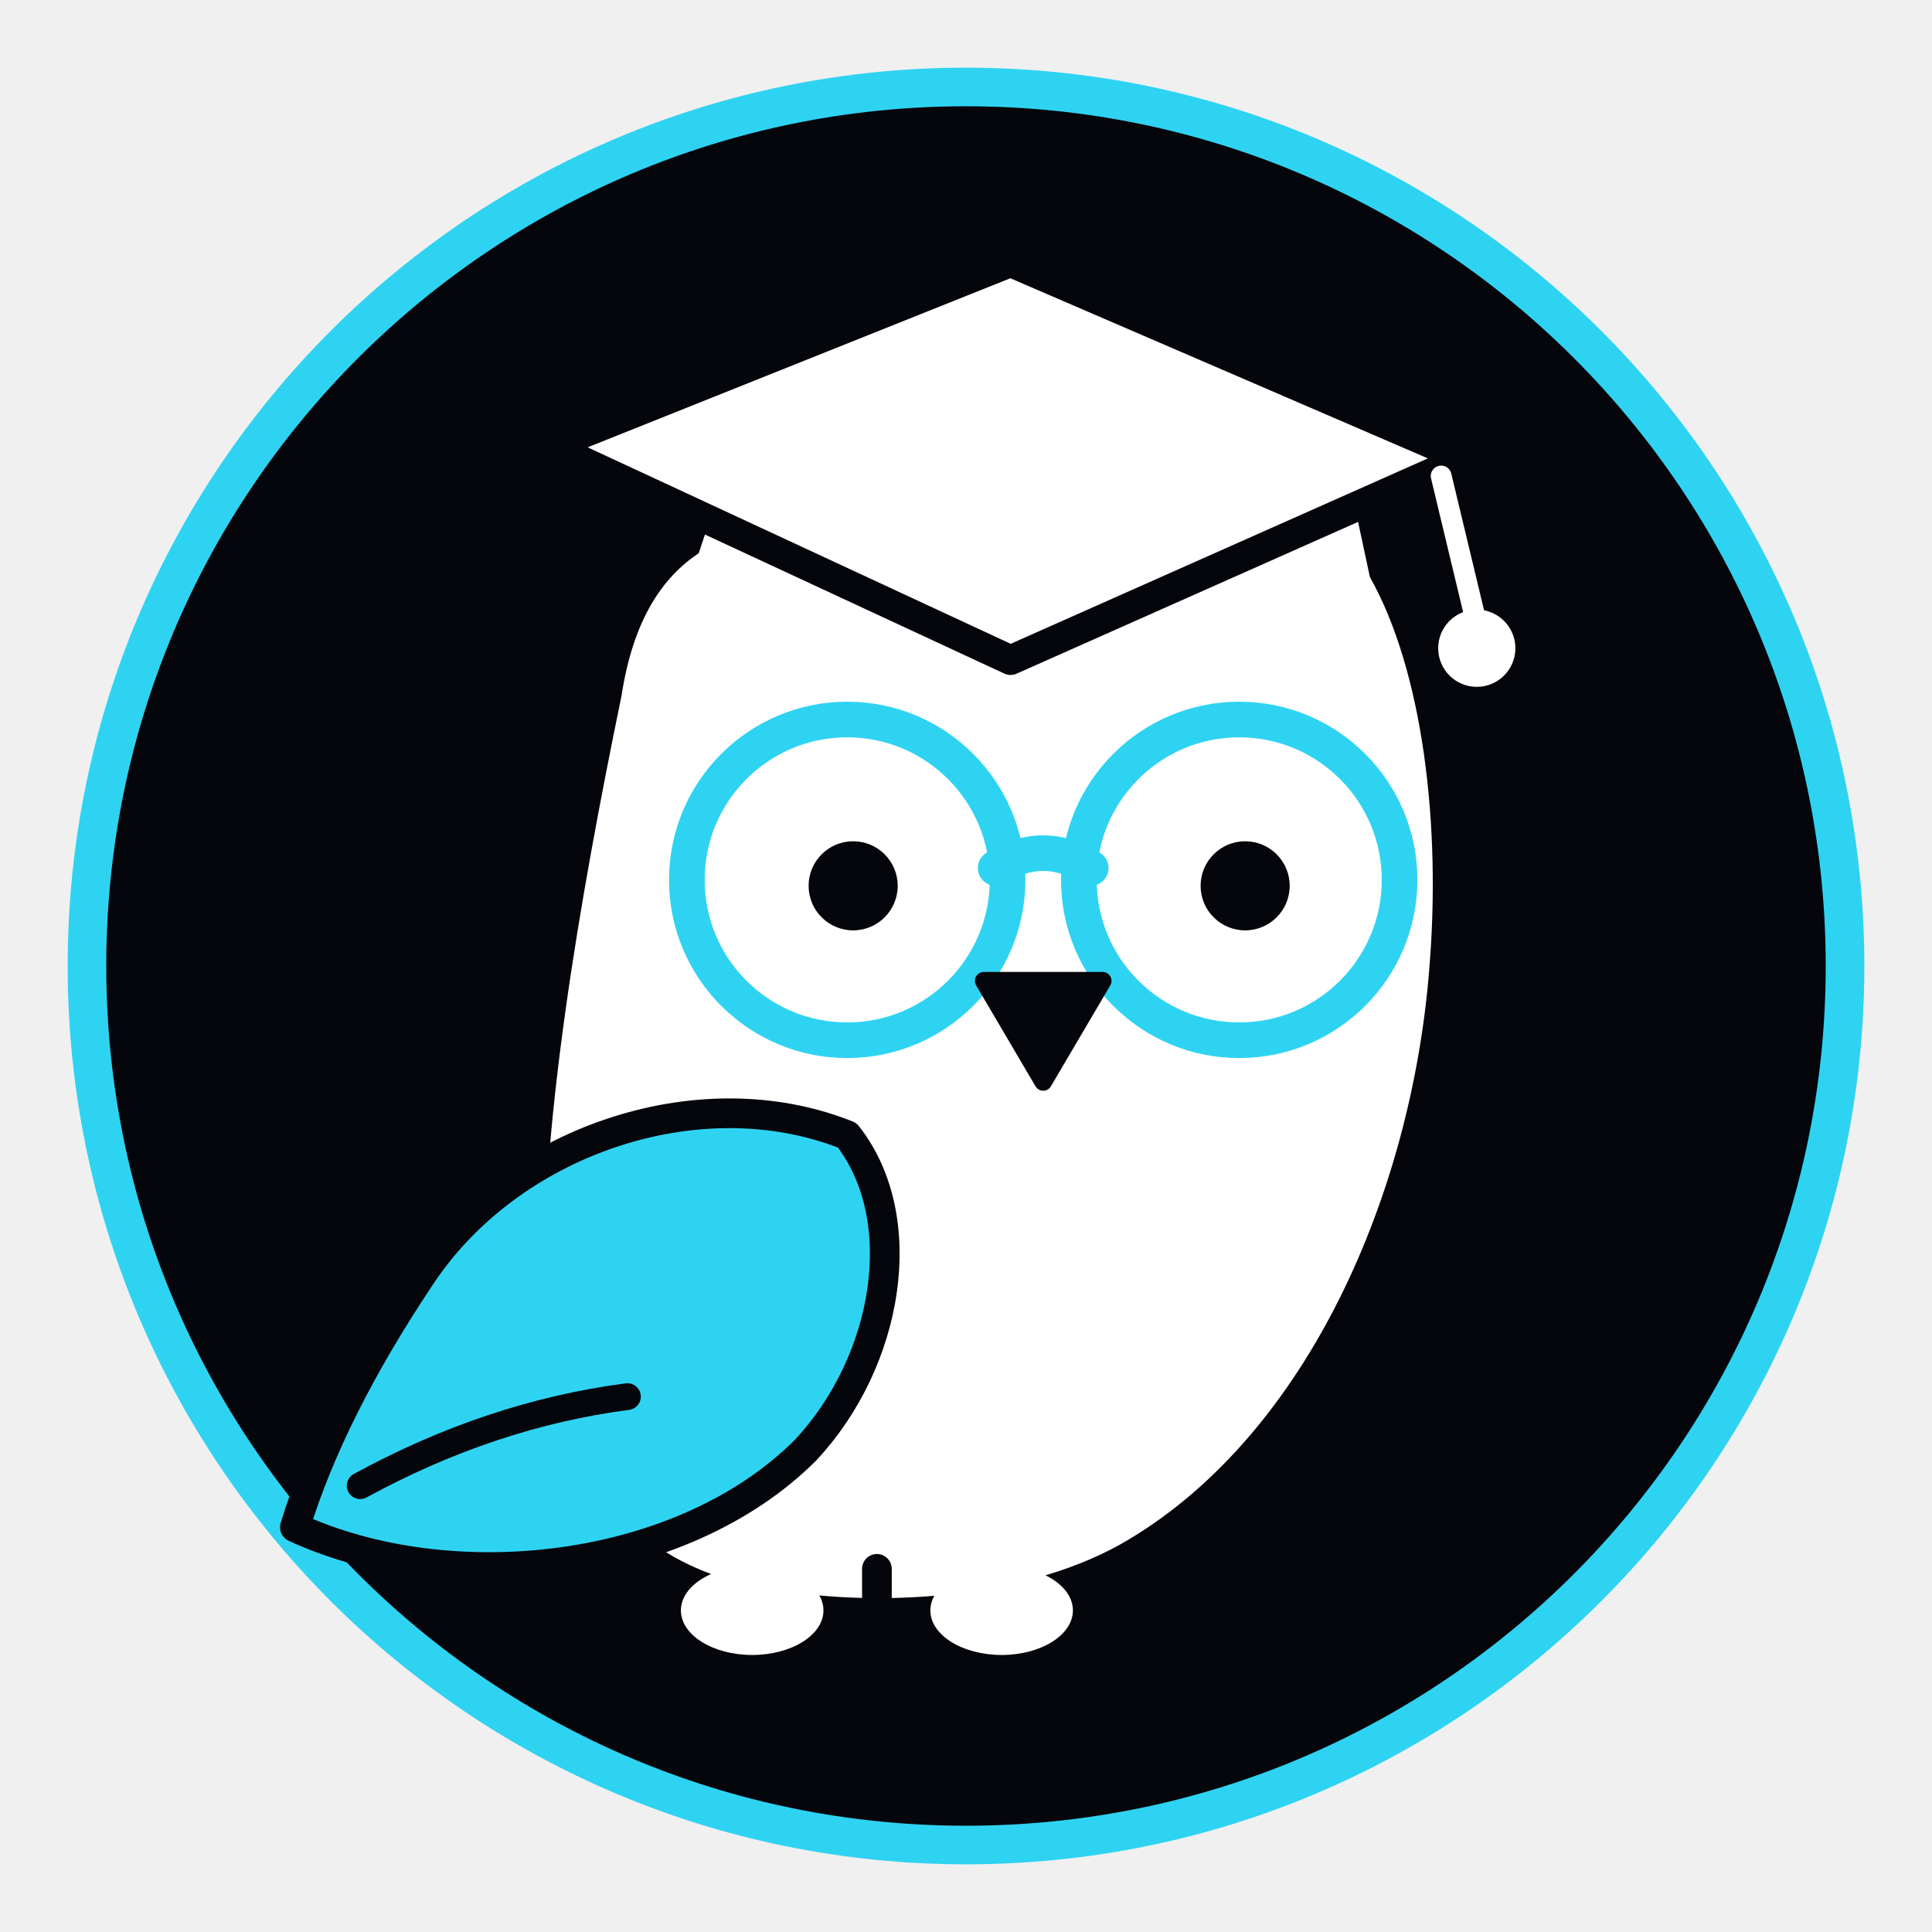
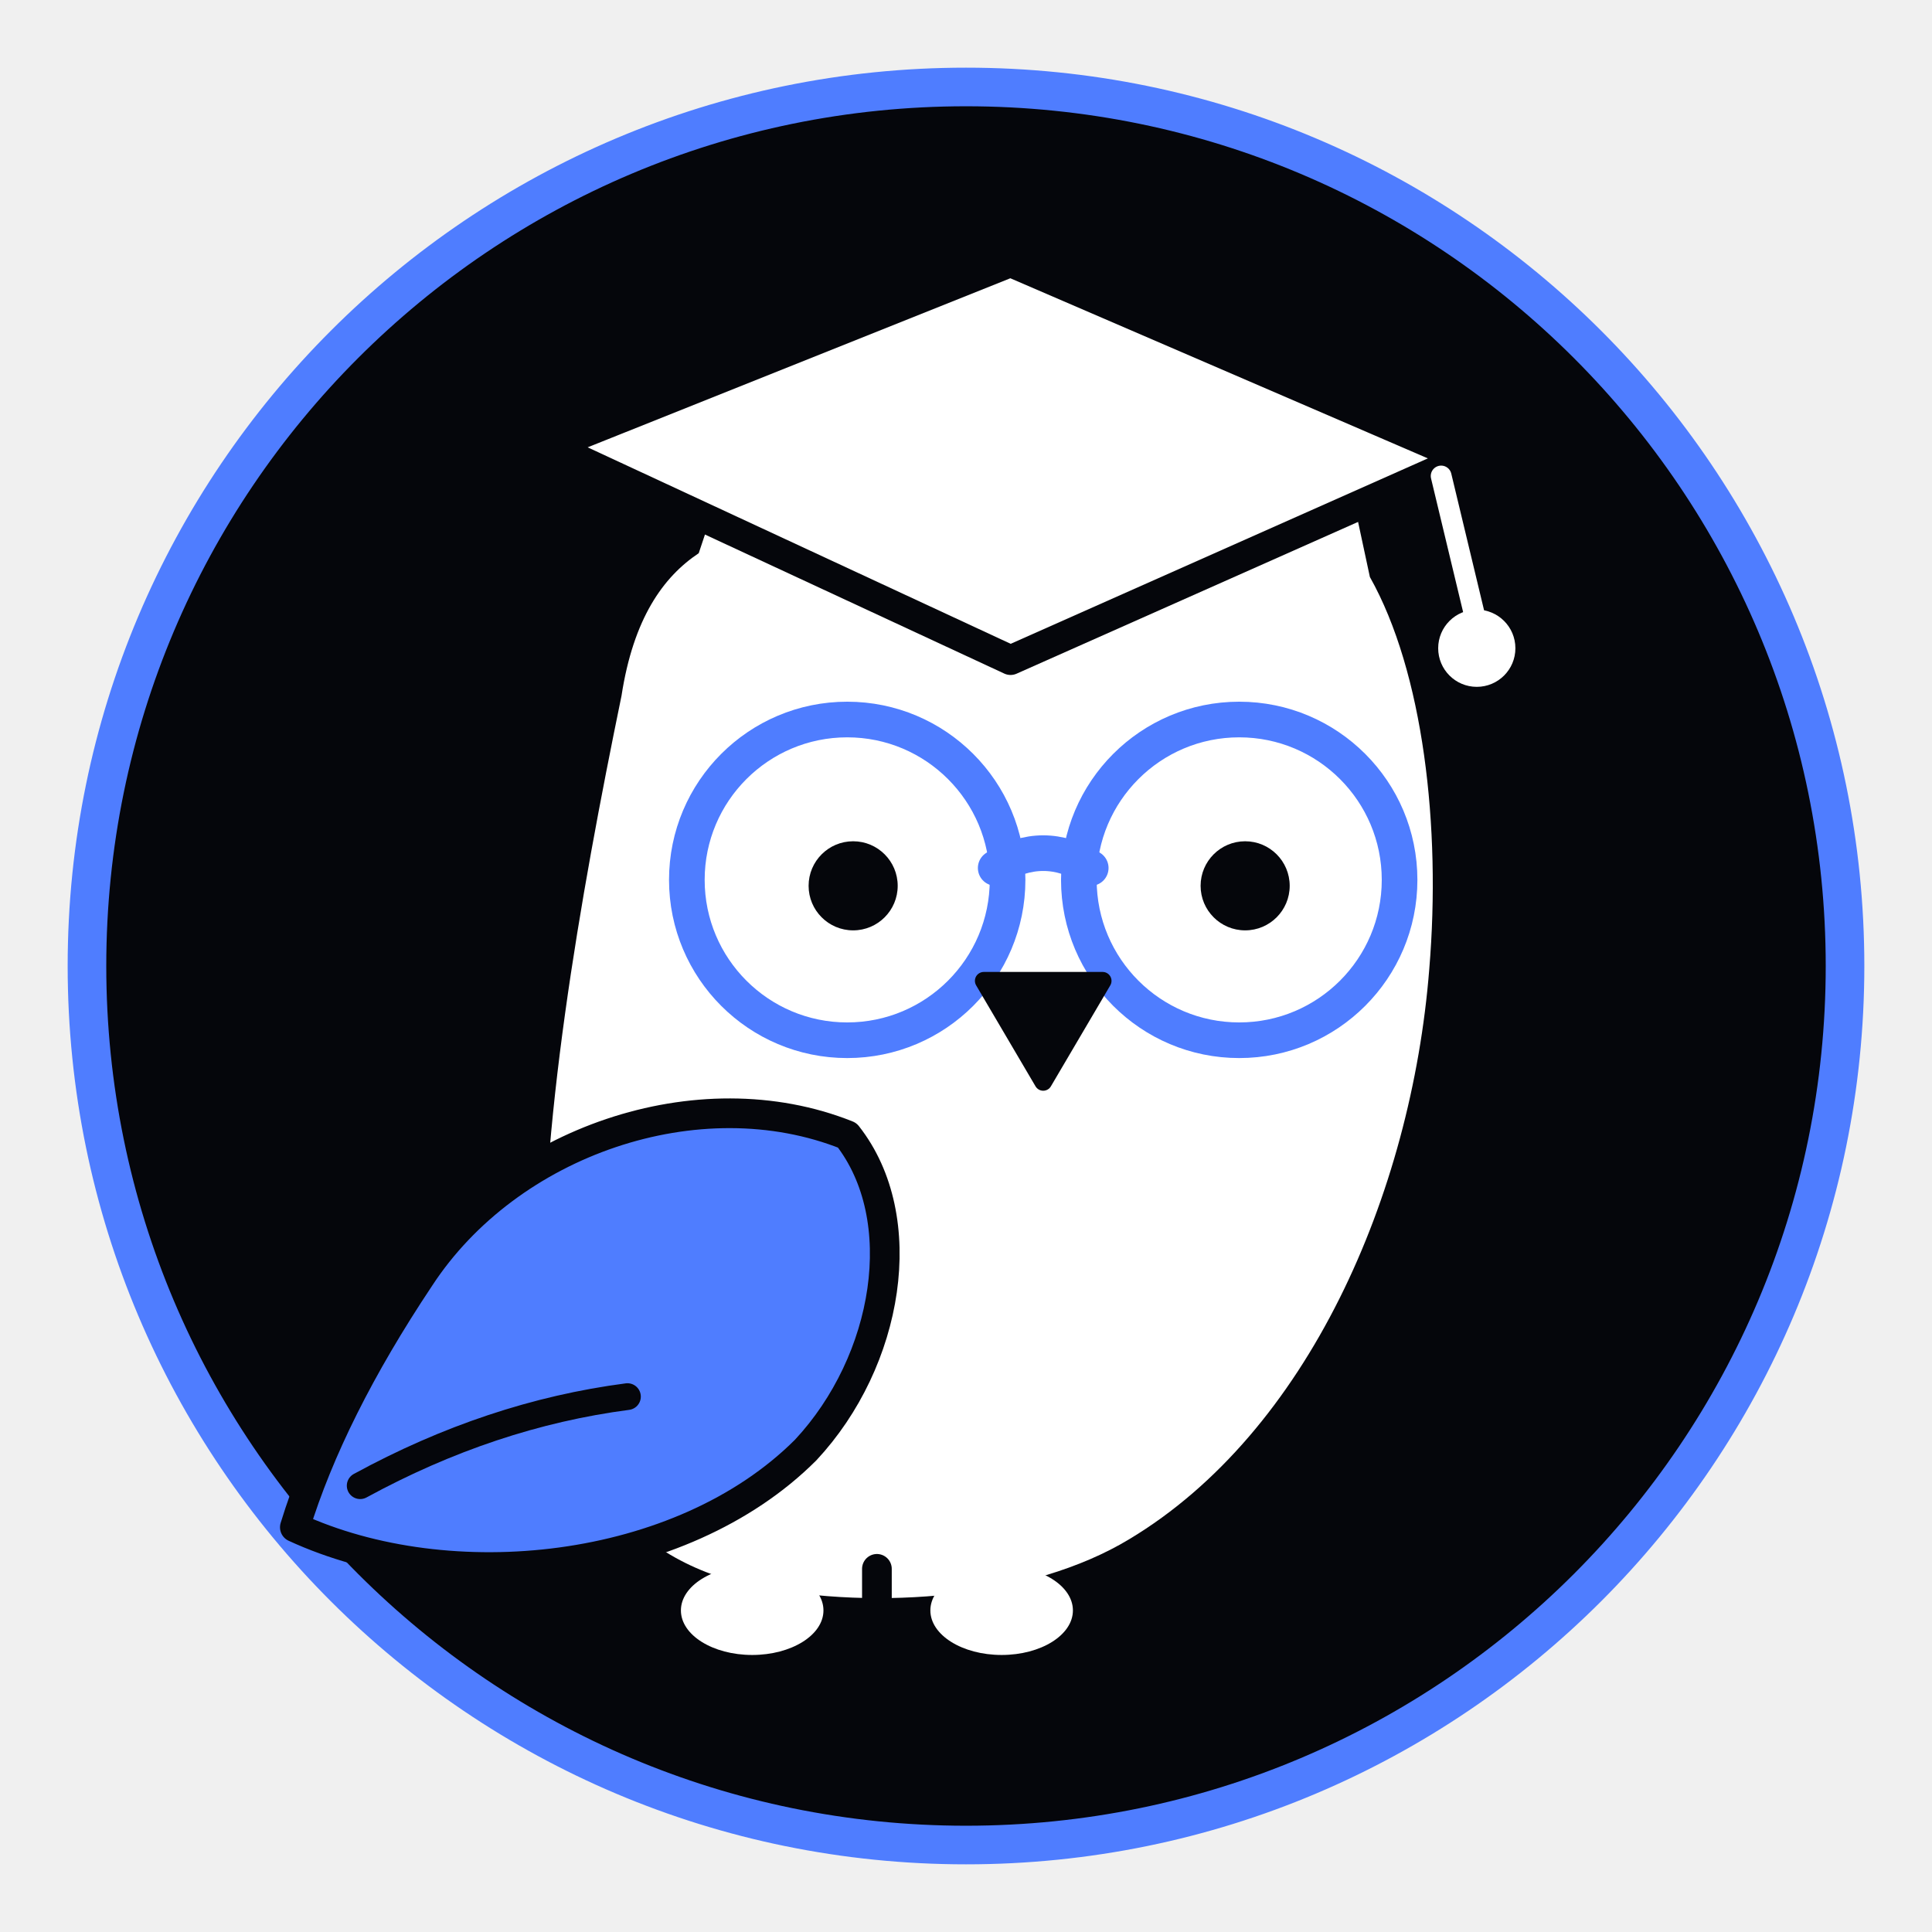
<svg xmlns="http://www.w3.org/2000/svg" viewBox="0 0 512 512" width="512" height="512">
  <g transform="translate(256 256) scale(0.787) translate(-340 -365)" stroke-linejoin="round" stroke-linecap="round">
-     <circle cx="340" cy="365" r="296" fill="#05060B" stroke="#2FD3F2" stroke-width="13" />
+     <circle cx="340" cy="365" r="296" fill="#05060B" stroke="#4F7DFF" stroke-width="13" />
    <g transform="translate(0 22)">
      <path d="M224 252 C228 226 238 212 250 204 L256 186 L276 200 Q350 186 444 198 L470 184 L476 212 C494 244 500 296 496 344 C490 420 455 500 395 536 C362 556 310 560 270 552 C226 544 200 510 198 460 C196 400 210 320 224 252 Z" fill="#FFFFFF" />
      <ellipse cx="268" cy="560" rx="24" ry="15" fill="#FFFFFF" />
      <ellipse cx="352" cy="560" rx="24" ry="15" fill="#FFFFFF" />
      <path d="M310 546 V572" stroke="#05060B" stroke-width="10" />
      <path d="M200 168 L355 106 L508 172 L355 240 Z" fill="#FFFFFF" stroke="#05060B" stroke-width="10" />
      <path d="M500 178 L512 228" stroke="#FFFFFF" stroke-width="7" fill="none" />
      <circle cx="512" cy="236" r="13" fill="#FFFFFF" />
-       <circle cx="300" cy="314" r="54" fill="#FFFFFF" stroke="#2FD3F2" stroke-width="12" />
-       <circle cx="432" cy="314" r="54" fill="#FFFFFF" stroke="#2FD3F2" stroke-width="12" />
-       <path d="M350 310 Q366 300 382 310" fill="none" stroke="#2FD3F2" stroke-width="12" />
+       <circle cx="300" cy="314" r="54" fill="#FFFFFF" stroke="#4F7DFF" stroke-width="12" />
+       <circle cx="432" cy="314" r="54" fill="#FFFFFF" stroke="#4F7DFF" stroke-width="12" />
+       <path d="M350 310 Q366 300 382 310" fill="none" stroke="#4F7DFF" stroke-width="12" />
      <circle cx="302" cy="316" r="15" fill="#05060B" />
      <circle cx="434" cy="316" r="15" fill="#05060B" />
      <path d="M346 348 H386 L366 382 Z" fill="#05060B" stroke="#05060B" stroke-width="6" />
-       <path d="M300 400 C250 380 186 402 156 448 C136 478 122 506 114 532 C166 556 244 548 286 506 C314 476 322 428 300 400 Z" fill="#2FD3F2" stroke="#05060B" stroke-width="10" />
+       <path d="M300 400 C250 380 186 402 156 448 C136 478 122 506 114 532 C166 556 244 548 286 506 C314 476 322 428 300 400 Z" fill="#4F7DFF" stroke="#05060B" stroke-width="10" />
      <path d="M136 518 Q180 494 226 488" fill="none" stroke="#05060B" stroke-width="9" />
    </g>
  </g>
</svg>
